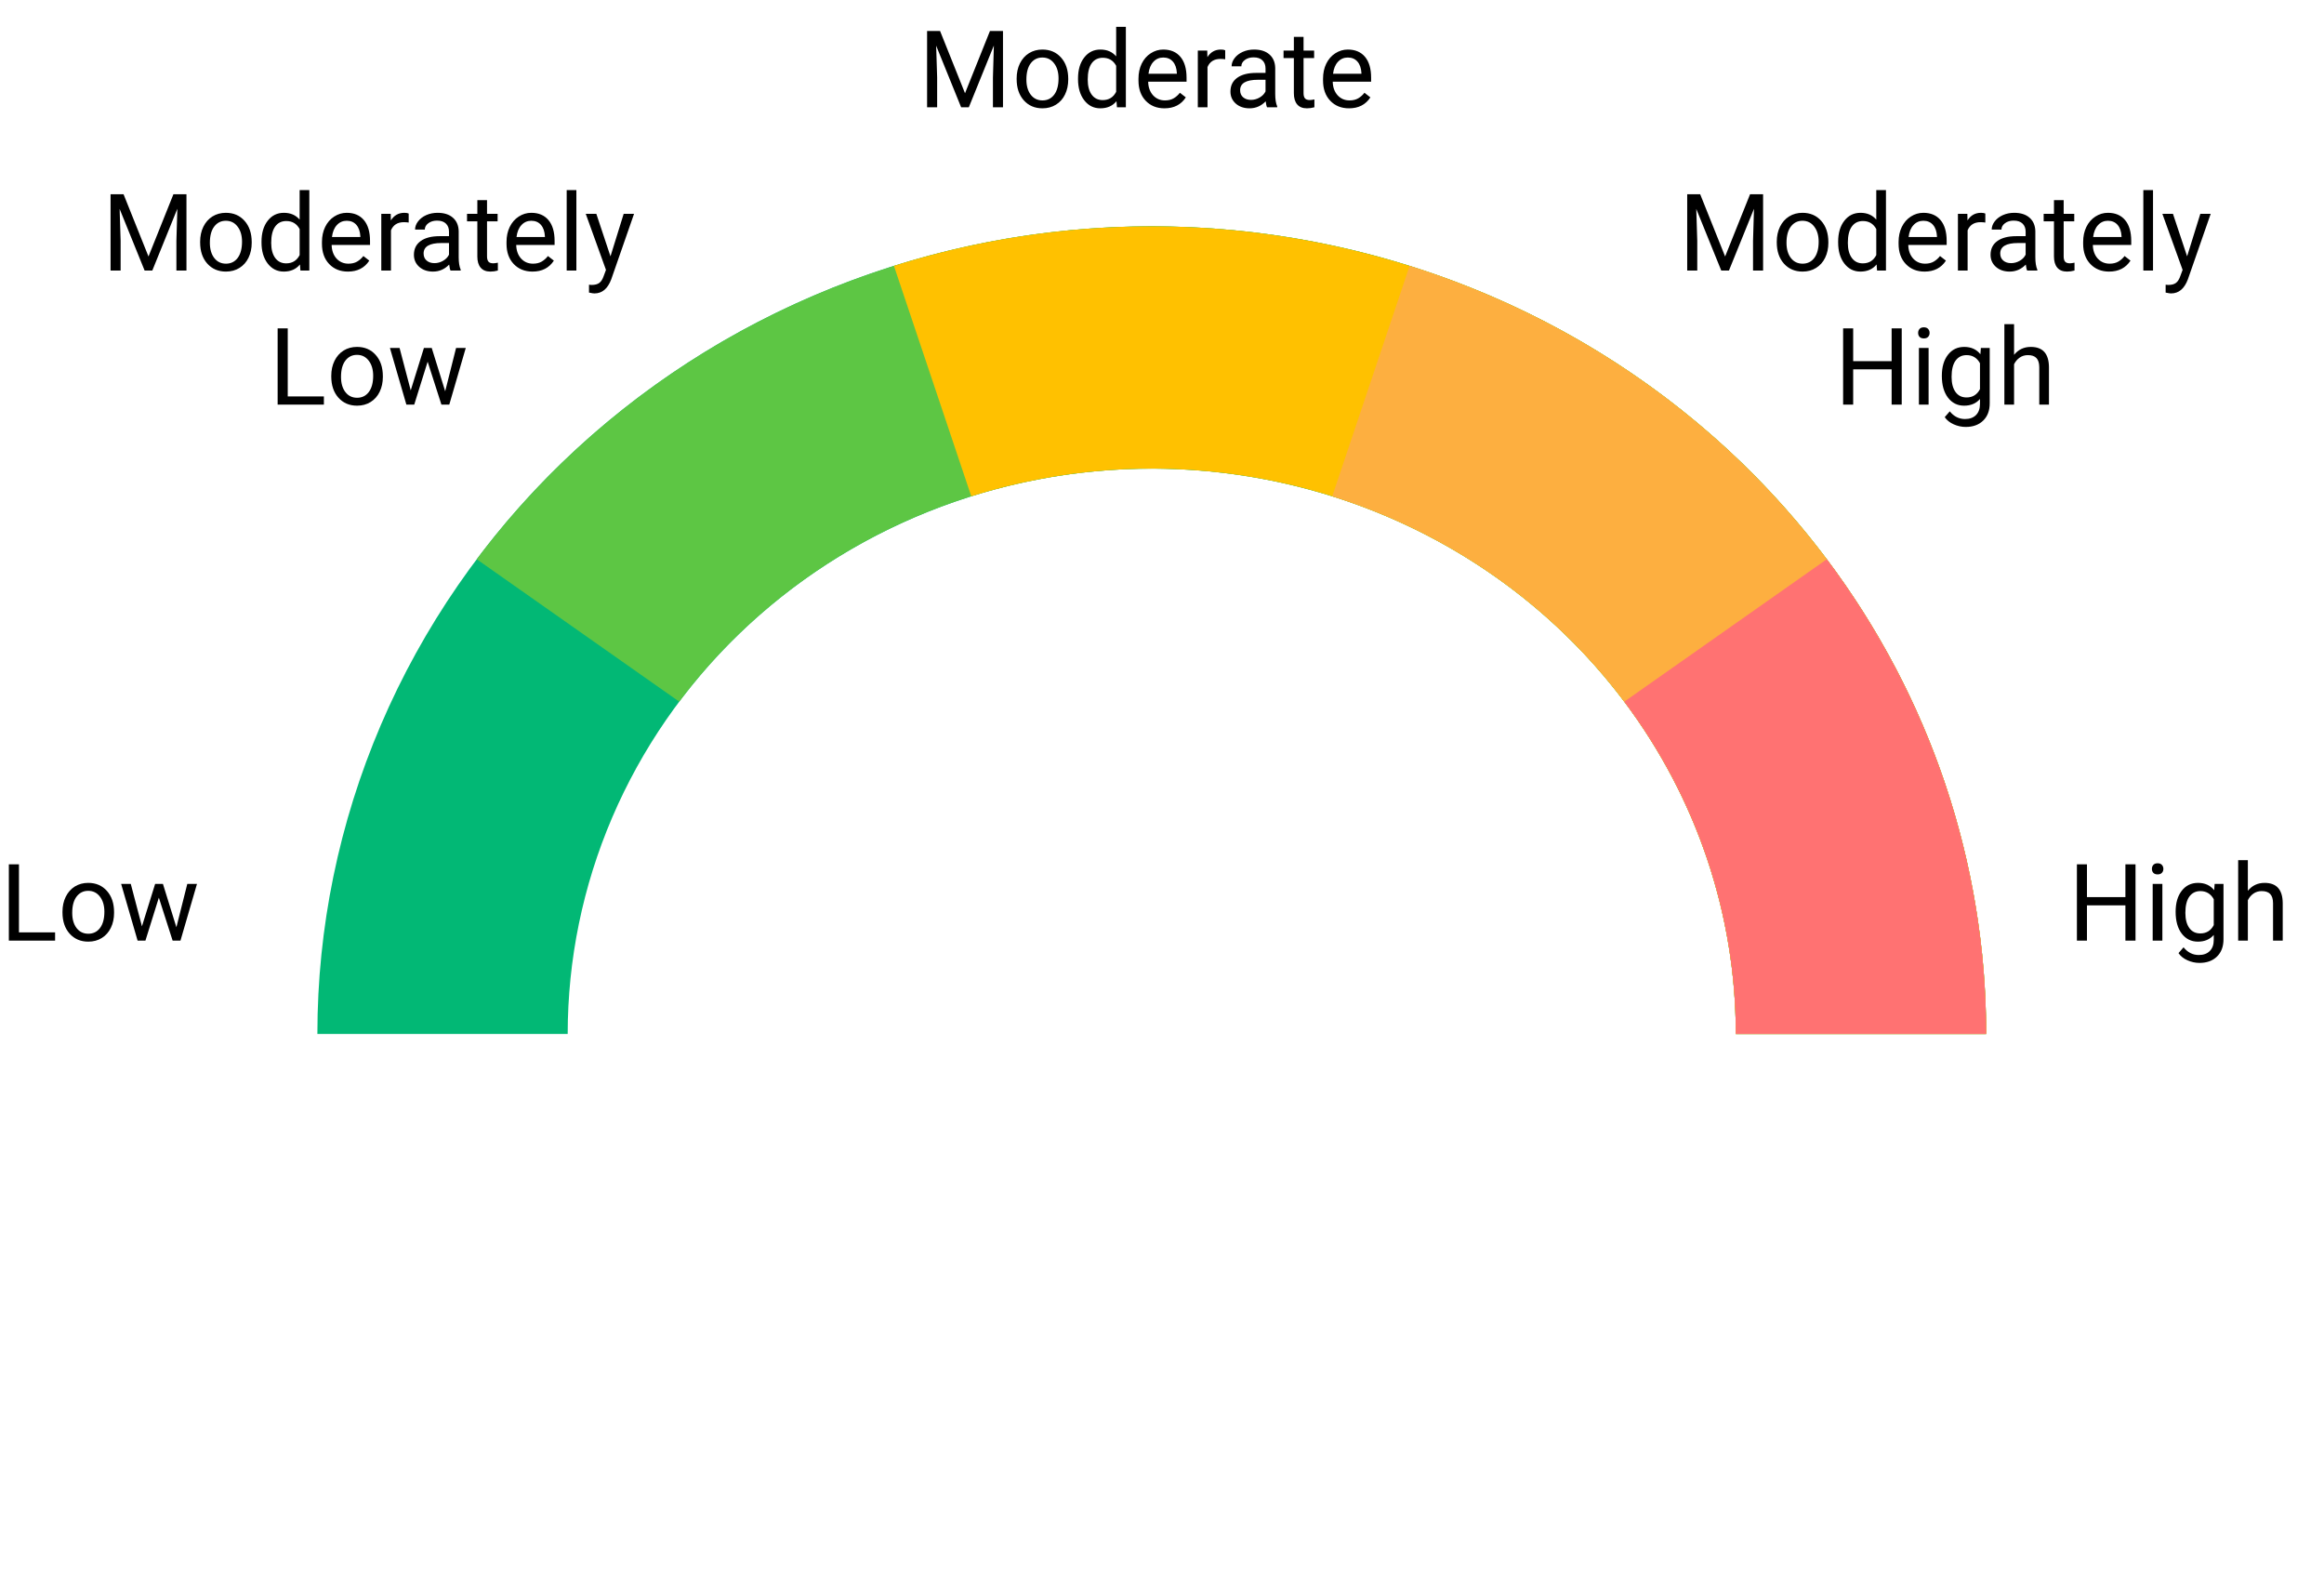
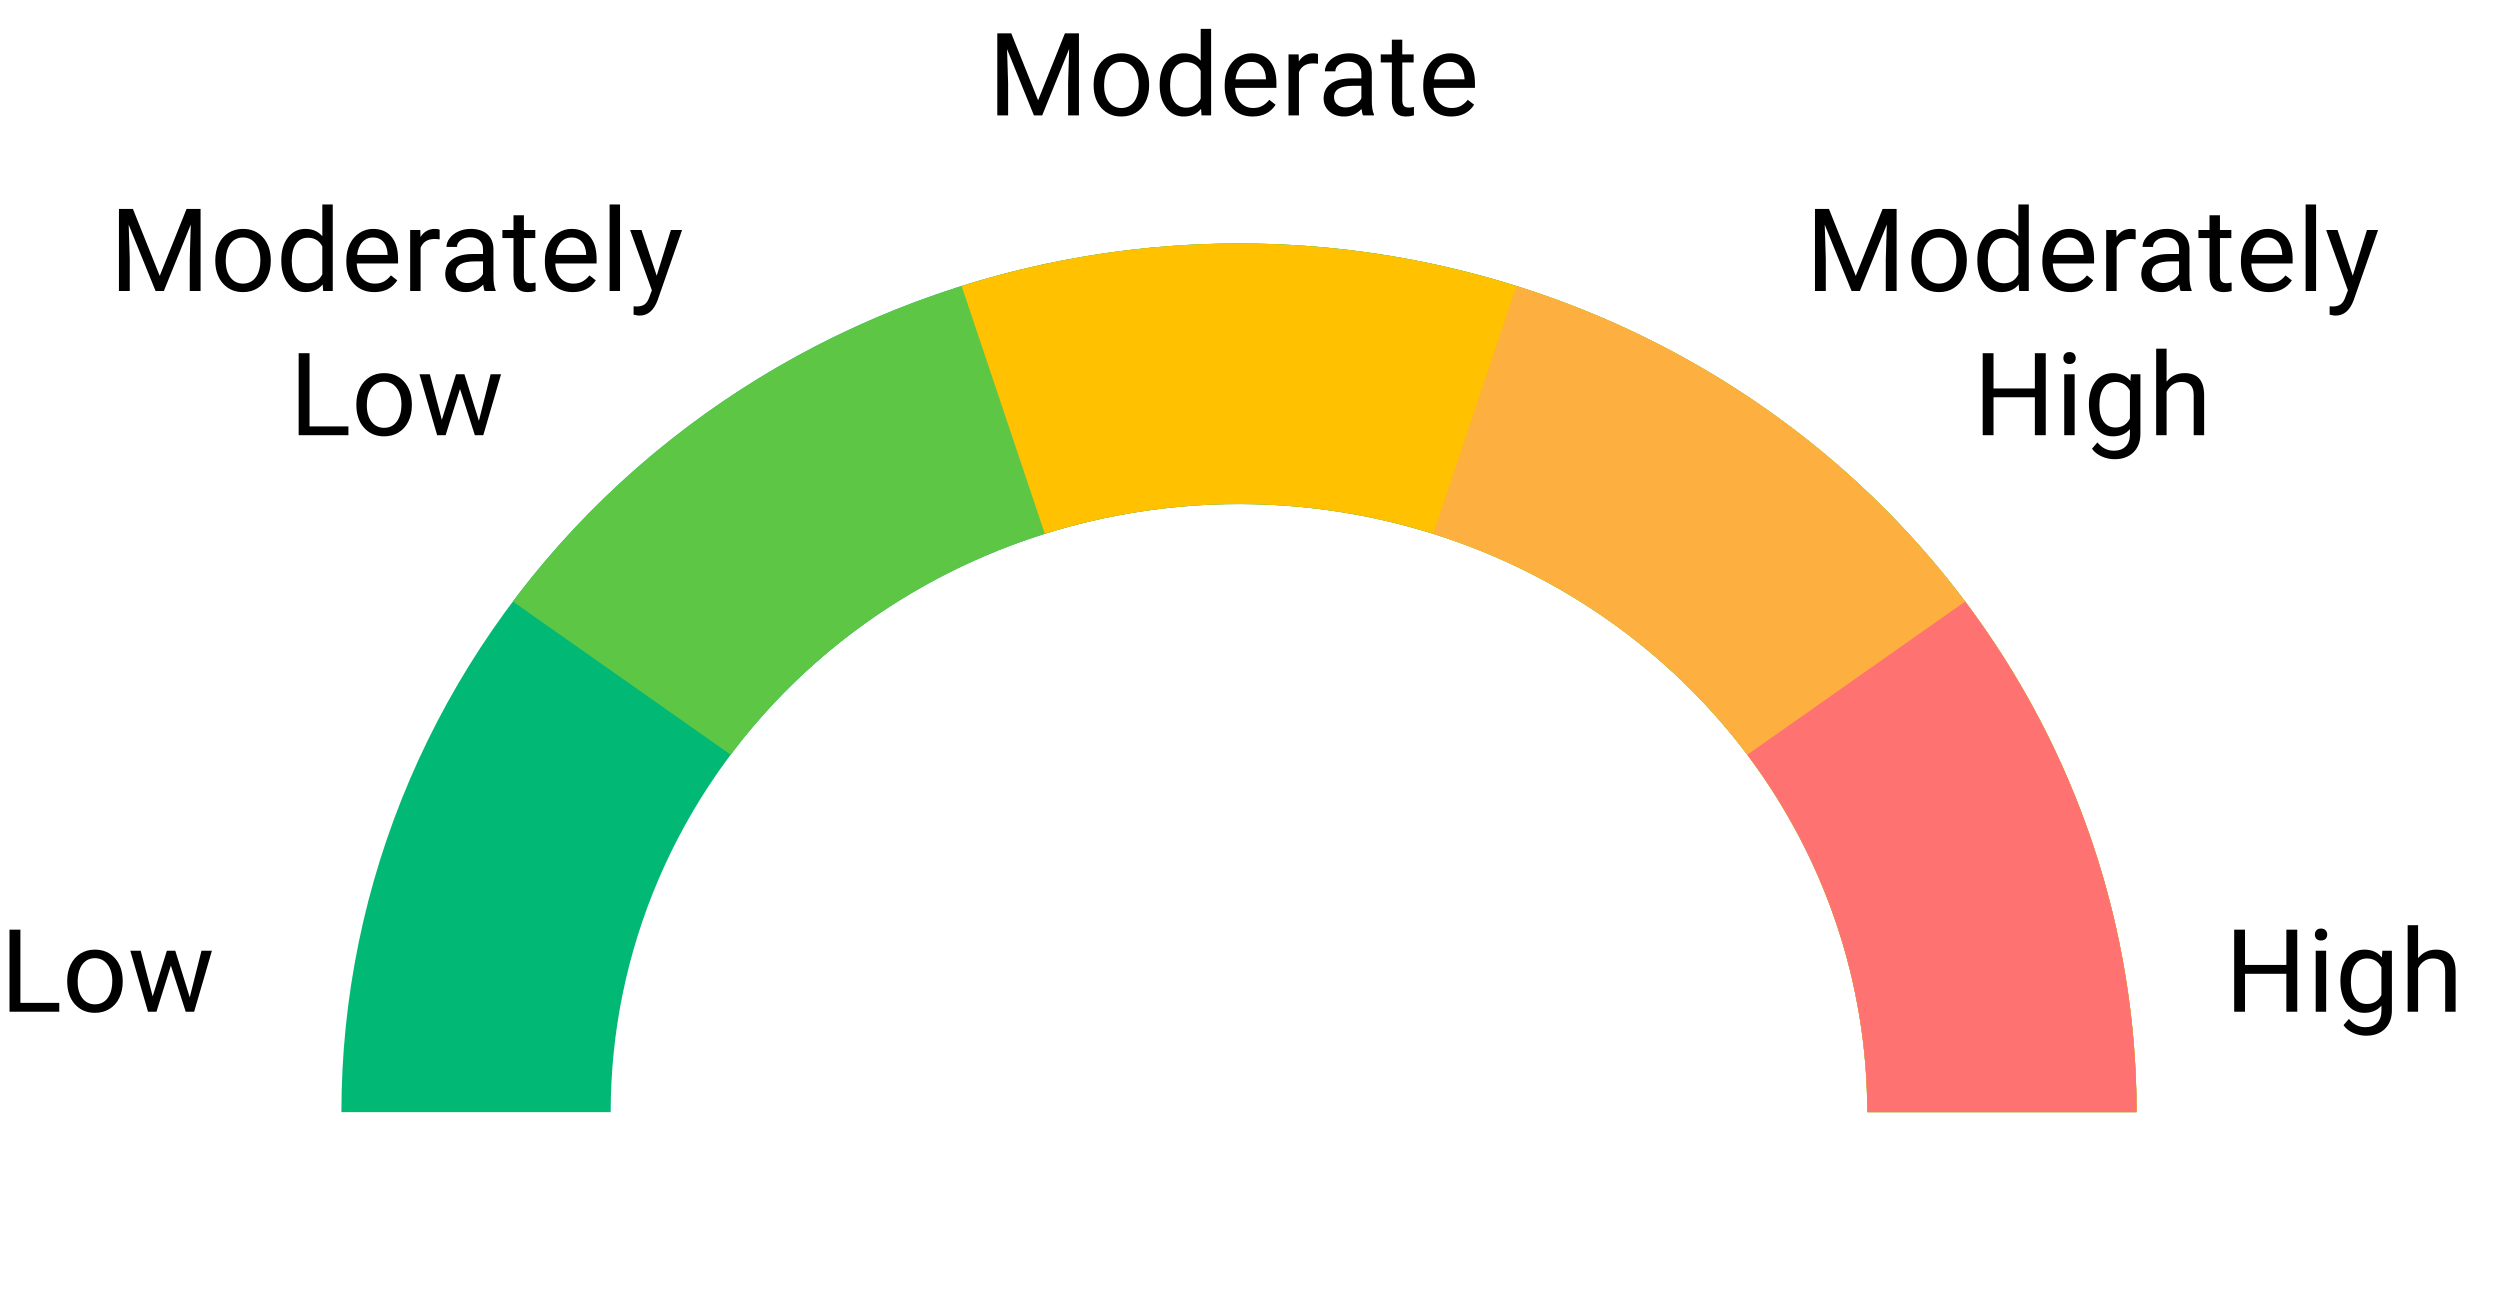
- <svg xmlns="http://www.w3.org/2000/svg" width="260" height="176" viewBox="0 0 260 176" fill="none">
+ <svg xmlns="http://www.w3.org/2000/svg" width="260" height="136" viewBox="0 0 260 136" fill="none">
  <path d="M222.203 115.659C222.203 103.796 219.788 92.048 215.097 81.087C210.406 70.127 203.53 60.168 194.862 51.779C186.194 43.39 175.903 36.735 164.577 32.195C153.252 27.655 141.113 25.319 128.855 25.319C116.596 25.319 104.457 27.655 93.132 32.195C81.806 36.735 71.516 43.39 62.848 51.779C54.179 60.168 47.303 70.127 42.612 81.087C37.921 92.048 35.507 103.796 35.507 115.659H63.511C63.511 107.355 65.201 99.131 68.485 91.459C71.769 83.786 76.582 76.815 82.65 70.943C88.717 65.071 95.921 60.413 103.849 57.234C111.777 54.056 120.274 52.421 128.855 52.421C137.436 52.421 145.933 54.056 153.861 57.234C161.788 60.413 168.992 65.071 175.06 70.943C181.127 76.815 185.94 83.786 189.224 91.459C192.508 99.131 194.198 107.355 194.198 115.659H222.203Z" fill="#02B875" />
  <path d="M222.203 115.659C222.203 96.581 215.962 77.993 204.375 62.558C192.788 47.124 176.449 35.636 157.701 29.74C138.952 23.845 118.757 23.845 100.009 29.74C81.26 35.636 64.922 47.124 53.334 62.558L75.99 78.489C84.102 67.684 95.538 59.643 108.662 55.516C121.786 51.389 135.923 51.389 149.047 55.516C162.171 59.643 173.608 67.684 181.719 78.489C189.83 89.293 194.198 102.305 194.198 115.659H222.203Z" fill="#5DC644" />
  <path d="M222.203 115.659C222.203 101.403 218.716 87.348 212.028 74.645C205.34 61.943 195.641 50.952 183.723 42.572C171.805 34.192 158.007 28.661 143.457 26.431C128.908 24.201 114.019 25.334 100.009 29.74L108.662 55.516C118.47 52.432 128.892 51.638 139.077 53.199C149.262 54.76 158.92 58.632 167.263 64.498C175.605 70.364 182.395 78.058 187.076 86.95C191.758 95.841 194.198 105.68 194.198 115.659H222.203Z" fill="#FFC100" />
  <path d="M222.203 115.659C222.203 96.581 215.962 77.993 204.375 62.558C192.788 47.124 176.449 35.636 157.701 29.74L149.047 55.516C162.171 59.643 173.608 67.684 181.719 78.489C189.83 89.293 194.198 102.305 194.198 115.659H222.203Z" fill="#FDAF40" />
  <path d="M222.203 115.659C222.203 96.581 215.962 77.993 204.375 62.558L181.719 78.489C189.83 89.293 194.198 102.305 194.198 115.659H222.203Z" fill="#FF7272" />
  <path d="M2.121 104.298H6.164V105.218H0.99V96.687H2.121V104.298ZM6.99 101.989C6.99 101.368 7.111 100.81 7.354 100.314C7.6 99.817 7.939 99.435 8.373 99.165C8.811 98.896 9.309 98.761 9.867 98.761C10.73 98.761 11.428 99.06 11.959 99.657C12.494 100.255 12.762 101.05 12.762 102.042V102.118C12.762 102.735 12.643 103.29 12.404 103.782C12.17 104.271 11.832 104.651 11.391 104.925C10.953 105.198 10.449 105.335 9.879 105.335C9.02 105.335 8.322 105.036 7.787 104.439C7.256 103.841 6.99 103.05 6.99 102.065V101.989ZM8.08 102.118C8.08 102.821 8.242 103.386 8.566 103.812C8.895 104.237 9.332 104.45 9.879 104.45C10.43 104.45 10.867 104.235 11.191 103.806C11.516 103.372 11.678 102.767 11.678 101.989C11.678 101.294 11.512 100.732 11.18 100.302C10.852 99.868 10.414 99.651 9.867 99.651C9.332 99.651 8.9 99.864 8.572 100.29C8.244 100.716 8.08 101.325 8.08 102.118ZM19.734 103.724L20.953 98.878H22.037L20.191 105.218H19.312L17.771 100.413L16.271 105.218H15.393L13.553 98.878H14.631L15.879 103.624L17.355 98.878H18.229L19.734 103.724Z" fill="black" />
  <path d="M238.913 105.218H237.782V101.274H233.481V105.218H232.356V96.687H233.481V100.355H237.782V96.687H238.913V105.218ZM241.918 105.218H240.834V98.878H241.918V105.218ZM240.747 97.196C240.747 97.021 240.799 96.872 240.905 96.751C241.014 96.63 241.174 96.569 241.385 96.569C241.596 96.569 241.756 96.63 241.866 96.751C241.975 96.872 242.03 97.021 242.03 97.196C242.03 97.372 241.975 97.519 241.866 97.636C241.756 97.753 241.596 97.812 241.385 97.812C241.174 97.812 241.014 97.753 240.905 97.636C240.799 97.519 240.747 97.372 240.747 97.196ZM243.401 101.995C243.401 101.007 243.629 100.222 244.086 99.64C244.543 99.054 245.149 98.761 245.903 98.761C246.676 98.761 247.28 99.034 247.713 99.581L247.766 98.878H248.756V105.065C248.756 105.886 248.512 106.532 248.024 107.005C247.54 107.478 246.887 107.714 246.067 107.714C245.61 107.714 245.163 107.616 244.725 107.421C244.288 107.226 243.954 106.958 243.723 106.618L244.286 105.968C244.75 106.542 245.319 106.829 245.991 106.829C246.518 106.829 246.928 106.681 247.221 106.384C247.518 106.087 247.667 105.669 247.667 105.13V104.585C247.233 105.085 246.641 105.335 245.891 105.335C245.149 105.335 244.547 105.036 244.086 104.439C243.629 103.841 243.401 103.026 243.401 101.995ZM244.491 102.118C244.491 102.833 244.637 103.396 244.93 103.806C245.223 104.212 245.633 104.415 246.161 104.415C246.844 104.415 247.346 104.105 247.667 103.483V100.589C247.334 99.984 246.836 99.681 246.172 99.681C245.645 99.681 245.233 99.886 244.936 100.296C244.639 100.706 244.491 101.314 244.491 102.118ZM251.481 99.646C251.961 99.056 252.586 98.761 253.356 98.761C254.696 98.761 255.372 99.517 255.383 101.028V105.218H254.299V101.023C254.295 100.565 254.19 100.228 253.983 100.009C253.78 99.79 253.461 99.681 253.028 99.681C252.676 99.681 252.368 99.775 252.102 99.962C251.836 100.149 251.629 100.396 251.481 100.7V105.218H250.397V96.218H251.481V99.646Z" fill="black" />
  <path d="M105.173 3.469L107.962 10.43L110.751 3.469H112.21V12H111.085V8.678L111.19 5.092L108.389 12H107.528L104.733 5.109L104.844 8.678V12H103.719V3.469H105.173ZM113.739 8.771C113.739 8.15 113.86 7.592 114.102 7.096C114.348 6.6 114.688 6.217 115.122 5.947C115.559 5.678 116.057 5.543 116.616 5.543C117.479 5.543 118.176 5.842 118.708 6.439C119.243 7.037 119.51 7.832 119.51 8.824V8.9C119.51 9.518 119.391 10.072 119.153 10.565C118.919 11.053 118.581 11.434 118.139 11.707C117.702 11.98 117.198 12.117 116.628 12.117C115.768 12.117 115.071 11.818 114.536 11.221C114.005 10.623 113.739 9.832 113.739 8.848V8.771ZM114.829 8.9C114.829 9.604 114.991 10.168 115.315 10.594C115.643 11.02 116.081 11.232 116.628 11.232C117.178 11.232 117.616 11.018 117.94 10.588C118.264 10.154 118.426 9.549 118.426 8.771C118.426 8.076 118.26 7.514 117.928 7.084C117.6 6.65 117.163 6.434 116.616 6.434C116.081 6.434 115.649 6.646 115.321 7.072C114.993 7.498 114.829 8.107 114.829 8.9ZM120.606 8.777C120.606 7.805 120.837 7.023 121.298 6.434C121.759 5.84 122.362 5.543 123.108 5.543C123.85 5.543 124.438 5.797 124.872 6.305V3H125.956V12H124.96L124.907 11.32C124.473 11.852 123.87 12.117 123.096 12.117C122.362 12.117 121.762 11.816 121.298 11.215C120.837 10.613 120.606 9.828 120.606 8.859V8.777ZM121.69 8.9C121.69 9.619 121.839 10.182 122.135 10.588C122.432 10.994 122.842 11.197 123.366 11.197C124.053 11.197 124.555 10.889 124.872 10.271V7.359C124.548 6.762 124.05 6.463 123.378 6.463C122.846 6.463 122.432 6.668 122.135 7.078C121.839 7.488 121.69 8.096 121.69 8.9ZM130.274 12.117C129.415 12.117 128.716 11.836 128.176 11.273C127.637 10.707 127.368 9.951 127.368 9.006V8.807C127.368 8.178 127.487 7.617 127.725 7.125C127.967 6.629 128.303 6.242 128.733 5.965C129.167 5.684 129.635 5.543 130.139 5.543C130.964 5.543 131.604 5.814 132.061 6.357C132.518 6.9 132.747 7.678 132.747 8.689V9.141H128.452C128.467 9.766 128.649 10.271 128.997 10.658C129.348 11.041 129.794 11.232 130.333 11.232C130.716 11.232 131.04 11.154 131.305 10.998C131.571 10.842 131.803 10.635 132.003 10.377L132.665 10.893C132.134 11.709 131.337 12.117 130.274 12.117ZM130.139 6.434C129.702 6.434 129.335 6.594 129.038 6.914C128.741 7.23 128.557 7.676 128.487 8.25H131.663V8.168C131.632 7.617 131.483 7.191 131.217 6.891C130.952 6.586 130.592 6.434 130.139 6.434ZM137.071 6.633C136.907 6.605 136.729 6.592 136.538 6.592C135.827 6.592 135.344 6.895 135.091 7.5V12H134.007V5.66H135.061L135.079 6.393C135.434 5.826 135.938 5.543 136.591 5.543C136.801 5.543 136.962 5.57 137.071 5.625V6.633ZM141.753 12C141.69 11.875 141.639 11.652 141.6 11.332C141.096 11.855 140.495 12.117 139.796 12.117C139.171 12.117 138.657 11.941 138.255 11.59C137.856 11.234 137.657 10.785 137.657 10.242C137.657 9.582 137.907 9.07 138.407 8.707C138.911 8.34 139.618 8.156 140.528 8.156H141.583V7.658C141.583 7.279 141.469 6.979 141.243 6.756C141.016 6.529 140.682 6.416 140.241 6.416C139.854 6.416 139.53 6.514 139.268 6.709C139.007 6.904 138.876 7.141 138.876 7.418H137.786C137.786 7.102 137.897 6.797 138.12 6.504C138.346 6.207 138.651 5.973 139.034 5.801C139.421 5.629 139.844 5.543 140.305 5.543C141.036 5.543 141.608 5.727 142.022 6.094C142.436 6.457 142.651 6.959 142.667 7.6V10.518C142.667 11.1 142.741 11.562 142.889 11.906V12H141.753ZM139.954 11.174C140.294 11.174 140.616 11.086 140.921 10.91C141.225 10.734 141.446 10.506 141.583 10.225V8.924H140.733C139.405 8.924 138.741 9.312 138.741 10.09C138.741 10.43 138.854 10.695 139.081 10.887C139.307 11.078 139.598 11.174 139.954 11.174ZM145.837 4.125V5.66H147.02V6.498H145.837V10.43C145.837 10.684 145.889 10.875 145.995 11.004C146.1 11.129 146.28 11.191 146.534 11.191C146.659 11.191 146.831 11.168 147.05 11.121V12C146.764 12.078 146.487 12.117 146.217 12.117C145.733 12.117 145.368 11.971 145.122 11.678C144.876 11.385 144.753 10.969 144.753 10.43V6.498H143.598V5.66H144.753V4.125H145.837ZM150.923 12.117C150.063 12.117 149.364 11.836 148.825 11.273C148.286 10.707 148.016 9.951 148.016 9.006V8.807C148.016 8.178 148.135 7.617 148.374 7.125C148.616 6.629 148.952 6.242 149.382 5.965C149.815 5.684 150.284 5.543 150.788 5.543C151.612 5.543 152.253 5.814 152.71 6.357C153.167 6.9 153.395 7.678 153.395 8.689V9.141H149.1C149.116 9.766 149.298 10.271 149.645 10.658C149.997 11.041 150.442 11.232 150.981 11.232C151.364 11.232 151.688 11.154 151.954 10.998C152.219 10.842 152.452 10.635 152.651 10.377L153.313 10.893C152.782 11.709 151.985 12.117 150.923 12.117ZM150.788 6.434C150.35 6.434 149.983 6.594 149.686 6.914C149.389 7.23 149.206 7.676 149.135 8.25H152.311V8.168C152.28 7.617 152.132 7.191 151.866 6.891C151.6 6.586 151.241 6.434 150.788 6.434Z" fill="black" />
  <path d="M190.211 21.731L193 28.692L195.789 21.731H197.248V30.263H196.123V26.94L196.229 23.354L193.428 30.263H192.567L189.772 23.372L189.883 26.94V30.263H188.758V21.731H190.211ZM198.778 27.034C198.778 26.413 198.899 25.854 199.141 25.358C199.387 24.862 199.727 24.479 200.16 24.21C200.598 23.94 201.096 23.805 201.654 23.805C202.518 23.805 203.215 24.104 203.746 24.702C204.281 25.3 204.549 26.095 204.549 27.087V27.163C204.549 27.78 204.43 28.335 204.192 28.827C203.957 29.315 203.619 29.696 203.178 29.97C202.74 30.243 202.236 30.38 201.666 30.38C200.807 30.38 200.11 30.081 199.574 29.483C199.043 28.886 198.778 28.095 198.778 27.11V27.034ZM199.867 27.163C199.867 27.866 200.029 28.43 200.354 28.856C200.682 29.282 201.119 29.495 201.666 29.495C202.217 29.495 202.654 29.28 202.979 28.851C203.303 28.417 203.465 27.811 203.465 27.034C203.465 26.339 203.299 25.776 202.967 25.347C202.639 24.913 202.201 24.696 201.654 24.696C201.119 24.696 200.688 24.909 200.36 25.335C200.031 25.761 199.867 26.37 199.867 27.163ZM205.645 27.04C205.645 26.067 205.875 25.286 206.336 24.696C206.797 24.102 207.401 23.805 208.147 23.805C208.889 23.805 209.477 24.059 209.91 24.567V21.263H210.994V30.263H209.998L209.945 29.583C209.512 30.114 208.908 30.38 208.135 30.38C207.401 30.38 206.801 30.079 206.336 29.477C205.875 28.876 205.645 28.091 205.645 27.122V27.04ZM206.729 27.163C206.729 27.882 206.877 28.444 207.174 28.851C207.471 29.257 207.881 29.46 208.404 29.46C209.092 29.46 209.594 29.151 209.91 28.534V25.622C209.586 25.024 209.088 24.726 208.416 24.726C207.885 24.726 207.471 24.93 207.174 25.341C206.877 25.751 206.729 26.358 206.729 27.163ZM215.313 30.38C214.453 30.38 213.754 30.099 213.215 29.536C212.676 28.97 212.406 28.214 212.406 27.268V27.069C212.406 26.44 212.526 25.88 212.764 25.388C213.006 24.892 213.342 24.505 213.772 24.227C214.205 23.946 214.674 23.805 215.178 23.805C216.002 23.805 216.643 24.077 217.1 24.62C217.557 25.163 217.785 25.94 217.785 26.952V27.403H213.49C213.506 28.028 213.688 28.534 214.035 28.921C214.387 29.304 214.832 29.495 215.371 29.495C215.754 29.495 216.078 29.417 216.344 29.261C216.61 29.104 216.842 28.897 217.041 28.64L217.703 29.155C217.172 29.972 216.375 30.38 215.313 30.38ZM215.178 24.696C214.74 24.696 214.373 24.856 214.076 25.177C213.779 25.493 213.596 25.938 213.526 26.513H216.701V26.43C216.67 25.88 216.522 25.454 216.256 25.153C215.99 24.849 215.631 24.696 215.178 24.696ZM222.11 24.895C221.945 24.868 221.768 24.854 221.576 24.854C220.865 24.854 220.383 25.157 220.129 25.763V30.263H219.045V23.923H220.1L220.117 24.655C220.473 24.089 220.977 23.805 221.629 23.805C221.84 23.805 222 23.833 222.11 23.888V24.895ZM226.791 30.263C226.729 30.138 226.678 29.915 226.639 29.595C226.135 30.118 225.533 30.38 224.834 30.38C224.209 30.38 223.695 30.204 223.293 29.852C222.895 29.497 222.695 29.048 222.695 28.505C222.695 27.845 222.945 27.333 223.445 26.97C223.949 26.602 224.656 26.419 225.567 26.419H226.621V25.921C226.621 25.542 226.508 25.241 226.281 25.018C226.055 24.792 225.721 24.679 225.279 24.679C224.893 24.679 224.569 24.776 224.307 24.972C224.045 25.167 223.914 25.403 223.914 25.68H222.824C222.824 25.364 222.936 25.059 223.158 24.767C223.385 24.47 223.69 24.235 224.072 24.063C224.459 23.892 224.883 23.805 225.344 23.805C226.074 23.805 226.647 23.989 227.061 24.356C227.475 24.72 227.69 25.222 227.705 25.862V28.78C227.705 29.362 227.779 29.825 227.928 30.169V30.263H226.791ZM224.992 29.436C225.332 29.436 225.654 29.349 225.959 29.173C226.264 28.997 226.485 28.768 226.621 28.487V27.186H225.772C224.444 27.186 223.779 27.575 223.779 28.352C223.779 28.692 223.893 28.958 224.119 29.149C224.346 29.341 224.637 29.436 224.992 29.436ZM230.875 22.388V23.923H232.059V24.761H230.875V28.692C230.875 28.946 230.928 29.138 231.033 29.267C231.139 29.392 231.319 29.454 231.572 29.454C231.697 29.454 231.869 29.43 232.088 29.384V30.263C231.803 30.341 231.526 30.38 231.256 30.38C230.772 30.38 230.406 30.233 230.16 29.94C229.914 29.647 229.791 29.231 229.791 28.692V24.761H228.637V23.923H229.791V22.388H230.875ZM235.961 30.38C235.102 30.38 234.403 30.099 233.863 29.536C233.324 28.97 233.055 28.214 233.055 27.268V27.069C233.055 26.44 233.174 25.88 233.412 25.388C233.654 24.892 233.99 24.505 234.42 24.227C234.854 23.946 235.322 23.805 235.826 23.805C236.651 23.805 237.291 24.077 237.748 24.62C238.205 25.163 238.434 25.94 238.434 26.952V27.403H234.139C234.154 28.028 234.336 28.534 234.684 28.921C235.035 29.304 235.481 29.495 236.02 29.495C236.403 29.495 236.727 29.417 236.992 29.261C237.258 29.104 237.49 28.897 237.69 28.64L238.352 29.155C237.82 29.972 237.024 30.38 235.961 30.38ZM235.826 24.696C235.389 24.696 235.022 24.856 234.725 25.177C234.428 25.493 234.244 25.938 234.174 26.513H237.35V26.43C237.319 25.88 237.17 25.454 236.904 25.153C236.639 24.849 236.279 24.696 235.826 24.696ZM240.871 30.263H239.787V21.263H240.871V30.263ZM244.686 28.675L246.162 23.923H247.322L244.774 31.241C244.379 32.296 243.752 32.823 242.893 32.823L242.688 32.806L242.283 32.729V31.851L242.576 31.874C242.944 31.874 243.229 31.8 243.432 31.651C243.639 31.503 243.809 31.231 243.942 30.837L244.182 30.192L241.92 23.923H243.104L244.686 28.675ZM212.758 45.263H211.627V41.319H207.326V45.263H206.201V36.731H207.326V40.399H211.627V36.731H212.758V45.263ZM215.764 45.263H214.68V38.923H215.764V45.263ZM214.592 37.241C214.592 37.065 214.645 36.917 214.75 36.796C214.86 36.675 215.02 36.614 215.231 36.614C215.442 36.614 215.602 36.675 215.711 36.796C215.82 36.917 215.875 37.065 215.875 37.241C215.875 37.417 215.82 37.563 215.711 37.681C215.602 37.798 215.442 37.856 215.231 37.856C215.02 37.856 214.86 37.798 214.75 37.681C214.645 37.563 214.592 37.417 214.592 37.241ZM217.246 42.04C217.246 41.052 217.475 40.267 217.932 39.684C218.389 39.099 218.994 38.806 219.748 38.806C220.522 38.806 221.125 39.079 221.559 39.626L221.611 38.923H222.602V45.11C222.602 45.931 222.358 46.577 221.869 47.05C221.385 47.522 220.733 47.759 219.912 47.759C219.455 47.759 219.008 47.661 218.57 47.466C218.133 47.27 217.799 47.003 217.569 46.663L218.131 46.013C218.596 46.587 219.164 46.874 219.836 46.874C220.363 46.874 220.774 46.725 221.067 46.429C221.363 46.132 221.512 45.714 221.512 45.175V44.63C221.078 45.13 220.486 45.38 219.736 45.38C218.994 45.38 218.393 45.081 217.932 44.483C217.475 43.886 217.246 43.071 217.246 42.04ZM218.336 42.163C218.336 42.878 218.483 43.44 218.776 43.85C219.069 44.257 219.479 44.46 220.006 44.46C220.69 44.46 221.192 44.149 221.512 43.528V40.634C221.18 40.028 220.682 39.725 220.018 39.725C219.49 39.725 219.078 39.931 218.781 40.341C218.485 40.751 218.336 41.358 218.336 42.163ZM225.326 39.69C225.807 39.1 226.432 38.806 227.201 38.806C228.541 38.806 229.217 39.561 229.229 41.073V45.263H228.145V41.067C228.141 40.61 228.035 40.272 227.828 40.054C227.625 39.835 227.307 39.725 226.873 39.725C226.522 39.725 226.213 39.819 225.947 40.007C225.682 40.194 225.475 40.44 225.326 40.745V45.263H224.242V36.263H225.326V39.69Z" fill="black" />
  <path d="M13.823 21.731L16.612 28.692L19.401 21.731H20.86V30.263H19.735V26.94L19.841 23.354L17.04 30.263H16.179L13.384 23.372L13.495 26.94V30.263H12.37V21.731H13.823ZM22.39 27.034C22.39 26.413 22.511 25.854 22.753 25.358C22.999 24.862 23.339 24.479 23.772 24.21C24.21 23.94 24.708 23.805 25.267 23.805C26.13 23.805 26.827 24.104 27.358 24.702C27.893 25.3 28.161 26.095 28.161 27.087V27.163C28.161 27.78 28.042 28.335 27.804 28.827C27.569 29.315 27.231 29.696 26.79 29.97C26.352 30.243 25.849 30.38 25.278 30.38C24.419 30.38 23.722 30.081 23.186 29.483C22.655 28.886 22.39 28.095 22.39 27.11V27.034ZM23.479 27.163C23.479 27.866 23.642 28.43 23.966 28.856C24.294 29.282 24.731 29.495 25.278 29.495C25.829 29.495 26.267 29.28 26.591 28.851C26.915 28.417 27.077 27.811 27.077 27.034C27.077 26.339 26.911 25.776 26.579 25.347C26.251 24.913 25.813 24.696 25.267 24.696C24.731 24.696 24.3 24.909 23.972 25.335C23.643 25.761 23.479 26.37 23.479 27.163ZM29.257 27.04C29.257 26.067 29.487 25.286 29.948 24.696C30.409 24.102 31.013 23.805 31.759 23.805C32.501 23.805 33.089 24.059 33.522 24.567V21.263H34.606V30.263H33.61L33.557 29.583C33.124 30.114 32.52 30.38 31.747 30.38C31.013 30.38 30.413 30.079 29.948 29.477C29.487 28.876 29.257 28.091 29.257 27.122V27.04ZM30.341 27.163C30.341 27.882 30.489 28.444 30.786 28.851C31.083 29.257 31.493 29.46 32.017 29.46C32.704 29.46 33.206 29.151 33.522 28.534V25.622C33.198 25.024 32.7 24.726 32.028 24.726C31.497 24.726 31.083 24.93 30.786 25.341C30.489 25.751 30.341 26.358 30.341 27.163ZM38.925 30.38C38.065 30.38 37.366 30.099 36.827 29.536C36.288 28.97 36.019 28.214 36.019 27.268V27.069C36.019 26.44 36.138 25.88 36.376 25.388C36.618 24.892 36.954 24.505 37.384 24.227C37.817 23.946 38.286 23.805 38.79 23.805C39.614 23.805 40.255 24.077 40.712 24.62C41.169 25.163 41.397 25.94 41.397 26.952V27.403H37.102C37.118 28.028 37.3 28.534 37.647 28.921C37.999 29.304 38.444 29.495 38.983 29.495C39.366 29.495 39.69 29.417 39.956 29.261C40.222 29.104 40.454 28.897 40.653 28.64L41.315 29.155C40.784 29.972 39.987 30.38 38.925 30.38ZM38.79 24.696C38.352 24.696 37.985 24.856 37.688 25.177C37.392 25.493 37.208 25.938 37.138 26.513H40.313V26.43C40.282 25.88 40.134 25.454 39.868 25.153C39.602 24.849 39.243 24.696 38.79 24.696ZM45.722 24.895C45.557 24.868 45.38 24.854 45.188 24.854C44.477 24.854 43.995 25.157 43.741 25.763V30.263H42.657V23.923H43.712L43.729 24.655C44.085 24.089 44.589 23.805 45.241 23.805C45.452 23.805 45.612 23.833 45.722 23.888V24.895ZM50.403 30.263C50.341 30.138 50.29 29.915 50.251 29.595C49.747 30.118 49.145 30.38 48.446 30.38C47.821 30.38 47.307 30.204 46.905 29.852C46.507 29.497 46.307 29.048 46.307 28.505C46.307 27.845 46.557 27.333 47.057 26.97C47.561 26.602 48.269 26.419 49.179 26.419H50.233V25.921C50.233 25.542 50.12 25.241 49.894 25.018C49.667 24.792 49.333 24.679 48.892 24.679C48.505 24.679 48.181 24.776 47.919 24.972C47.657 25.167 47.526 25.403 47.526 25.68H46.436C46.436 25.364 46.548 25.059 46.77 24.767C46.997 24.47 47.302 24.235 47.684 24.063C48.071 23.892 48.495 23.805 48.956 23.805C49.686 23.805 50.259 23.989 50.673 24.356C51.087 24.72 51.302 25.222 51.317 25.862V28.78C51.317 29.362 51.392 29.825 51.54 30.169V30.263H50.403ZM48.604 29.436C48.944 29.436 49.267 29.349 49.571 29.173C49.876 28.997 50.097 28.768 50.233 28.487V27.186H49.384C48.056 27.186 47.392 27.575 47.392 28.352C47.392 28.692 47.505 28.958 47.731 29.149C47.958 29.341 48.249 29.436 48.604 29.436ZM54.487 22.388V23.923H55.671V24.761H54.487V28.692C54.487 28.946 54.54 29.138 54.645 29.267C54.751 29.392 54.931 29.454 55.184 29.454C55.309 29.454 55.481 29.43 55.7 29.384V30.263C55.415 30.341 55.138 30.38 54.868 30.38C54.384 30.38 54.019 30.233 53.772 29.94C53.526 29.647 53.403 29.231 53.403 28.692V24.761H52.249V23.923H53.403V22.388H54.487ZM59.573 30.38C58.714 30.38 58.015 30.099 57.475 29.536C56.936 28.97 56.667 28.214 56.667 27.268V27.069C56.667 26.44 56.786 25.88 57.024 25.388C57.267 24.892 57.602 24.505 58.032 24.227C58.466 23.946 58.934 23.805 59.438 23.805C60.263 23.805 60.903 24.077 61.36 24.62C61.817 25.163 62.046 25.94 62.046 26.952V27.403H57.751C57.767 28.028 57.948 28.534 58.296 28.921C58.647 29.304 59.093 29.495 59.632 29.495C60.015 29.495 60.339 29.417 60.604 29.261C60.87 29.104 61.102 28.897 61.302 28.64L61.964 29.155C61.432 29.972 60.636 30.38 59.573 30.38ZM59.438 24.696C59.001 24.696 58.634 24.856 58.337 25.177C58.04 25.493 57.856 25.938 57.786 26.513H60.962V26.43C60.931 25.88 60.782 25.454 60.517 25.153C60.251 24.849 59.892 24.696 59.438 24.696ZM64.483 30.263H63.399V21.263H64.483V30.263ZM68.298 28.675L69.774 23.923H70.934L68.386 31.241C67.991 32.296 67.364 32.823 66.505 32.823L66.3 32.806L65.895 32.729V31.851L66.188 31.874C66.556 31.874 66.841 31.8 67.044 31.651C67.251 31.503 67.421 31.231 67.554 30.837L67.794 30.192L65.532 23.923H66.716L68.298 28.675ZM32.192 44.343H36.235V45.263H31.061V36.731H32.192V44.343ZM37.061 42.034C37.061 41.413 37.182 40.854 37.425 40.358C37.671 39.862 38.011 39.479 38.444 39.21C38.882 38.94 39.38 38.806 39.938 38.806C40.802 38.806 41.499 39.104 42.03 39.702C42.565 40.3 42.833 41.095 42.833 42.087V42.163C42.833 42.78 42.714 43.335 42.475 43.827C42.241 44.315 41.903 44.696 41.462 44.97C41.024 45.243 40.52 45.38 39.95 45.38C39.091 45.38 38.394 45.081 37.858 44.483C37.327 43.886 37.061 43.095 37.061 42.11V42.034ZM38.151 42.163C38.151 42.866 38.313 43.431 38.638 43.856C38.966 44.282 39.403 44.495 39.95 44.495C40.501 44.495 40.938 44.28 41.263 43.85C41.587 43.417 41.749 42.811 41.749 42.034C41.749 41.339 41.583 40.776 41.251 40.347C40.923 39.913 40.485 39.696 39.938 39.696C39.403 39.696 38.972 39.909 38.644 40.335C38.315 40.761 38.151 41.37 38.151 42.163ZM49.806 43.768L51.024 38.923H52.108L50.263 45.263H49.384L47.843 40.458L46.343 45.263H45.464L43.624 38.923H44.702L45.95 43.669L47.427 38.923H48.3L49.806 43.768Z" fill="black" />
</svg>
